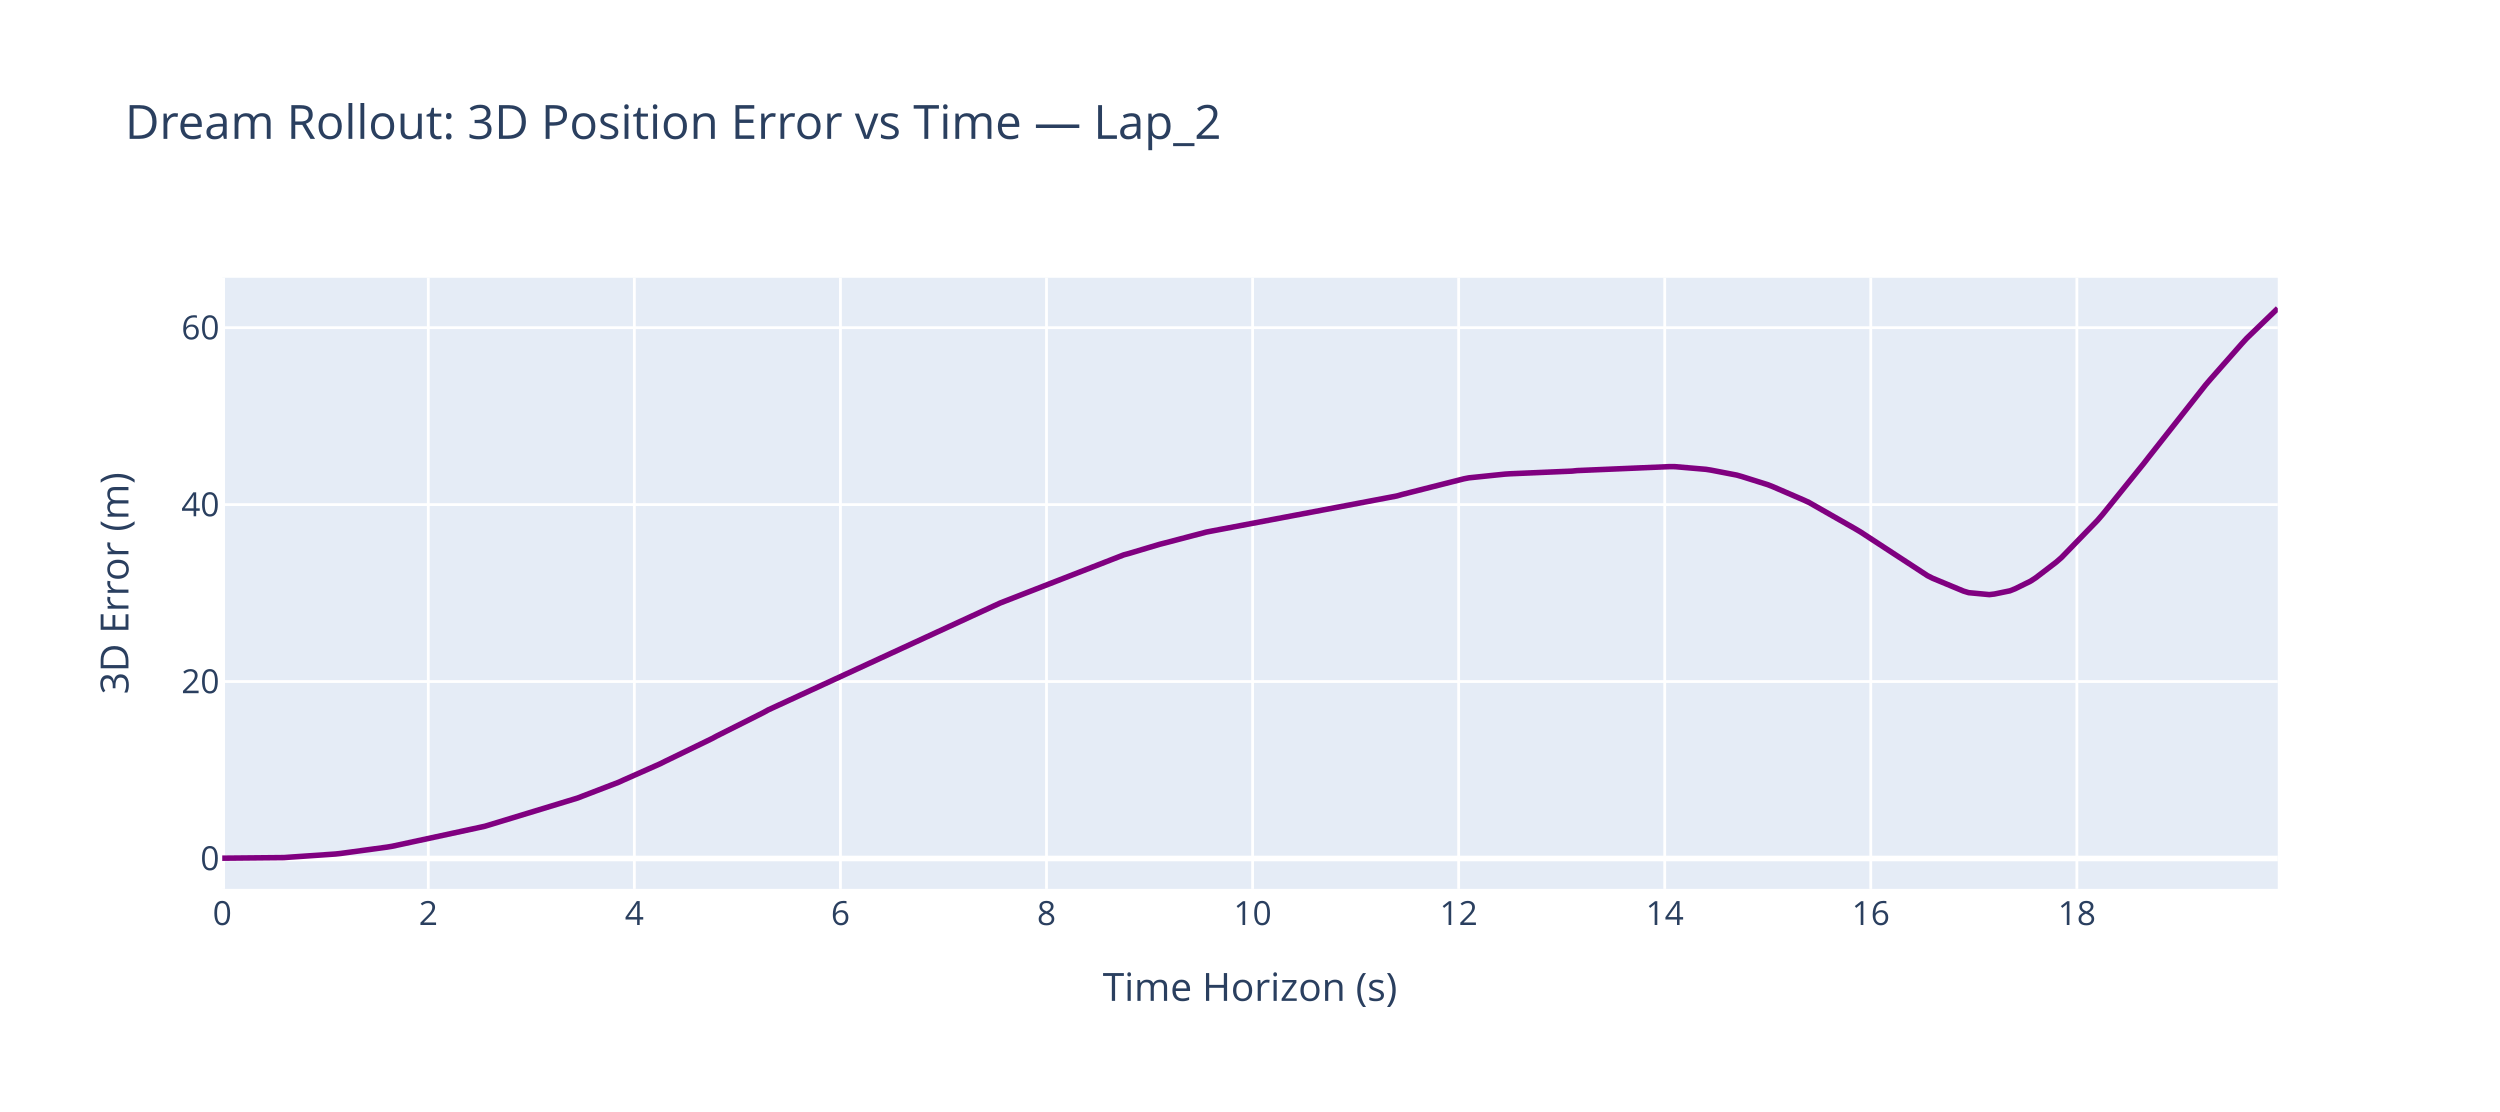
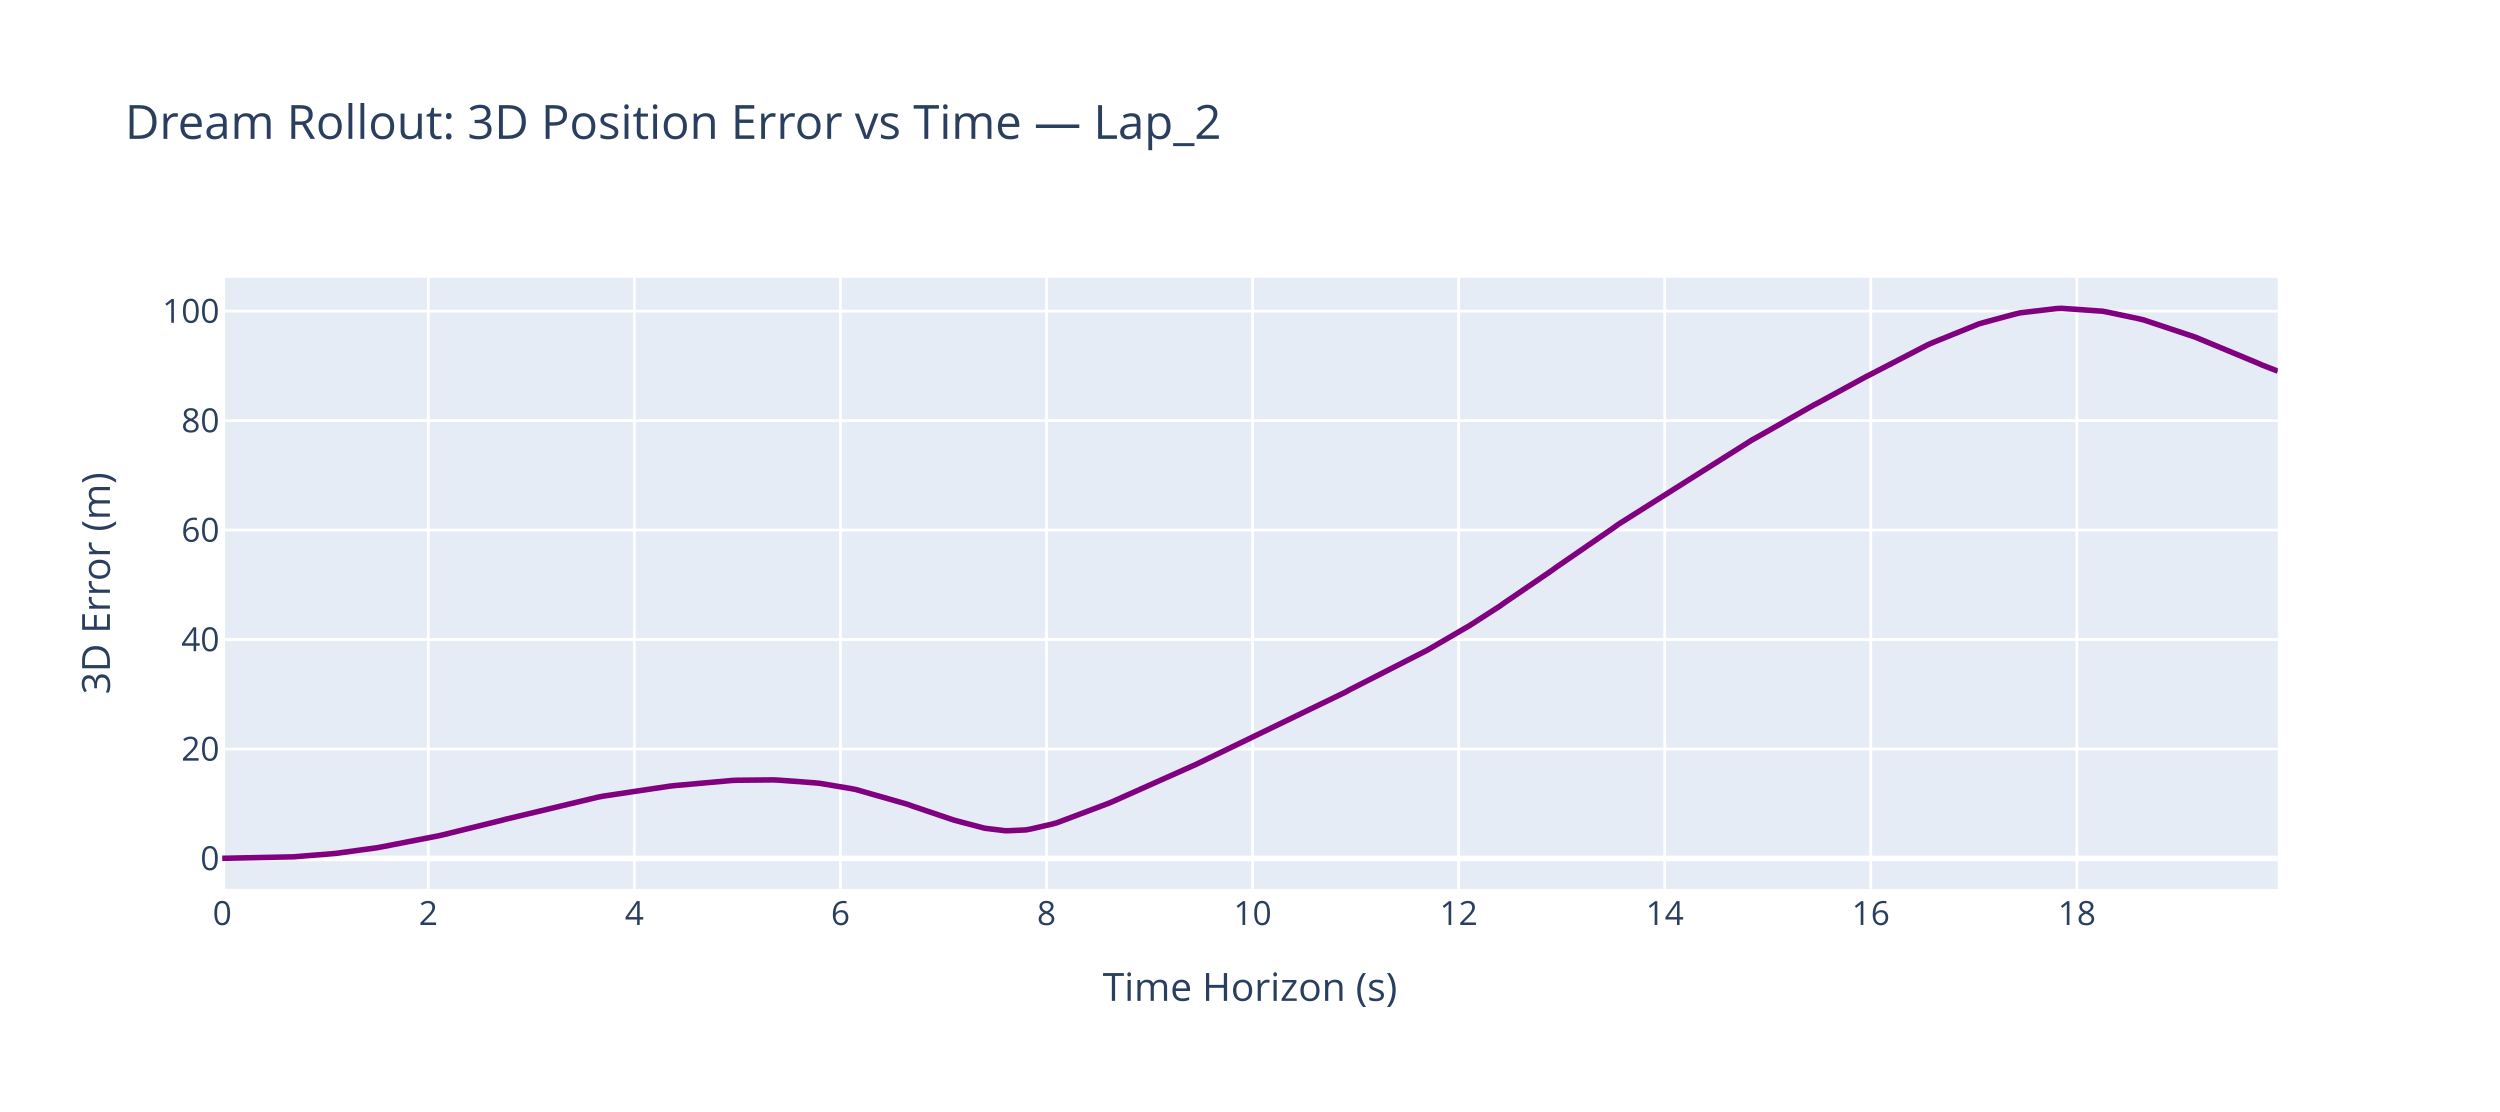
<svg xmlns="http://www.w3.org/2000/svg" class="main-svg" width="900" height="400" style="" viewBox="0 0 900 400">
  <rect x="0" y="0" width="900" height="400" style="fill: rgb(255, 255, 255); fill-opacity: 1;" />
-   <defs id="defs-c4b09b">
+   <defs id="defs-a9912f">
    <g class="clips">
-       <clipPath id="clipc4b09bxyplot" class="plotclip">
+       <clipPath id="clipa9912fxyplot" class="plotclip">
        <rect width="740" height="220" />
      </clipPath>
-       <clipPath class="axesclip" id="clipc4b09bx">
+       <clipPath class="axesclip" id="clipa9912fx">
        <rect x="80" y="0" width="740" height="400" />
      </clipPath>
-       <clipPath class="axesclip" id="clipc4b09by">
+       <clipPath class="axesclip" id="clipa9912fy">
        <rect x="0" y="100" width="900" height="220" />
      </clipPath>
-       <clipPath class="axesclip" id="clipc4b09bxy">
+       <clipPath class="axesclip" id="clipa9912fxy">
        <rect x="80" y="100" width="740" height="220" />
      </clipPath>
    </g>
    <g class="gradients" />
    <g class="patterns" />
  </defs>
  <g class="bglayer">
    <rect class="bg" x="80" y="100" width="740" height="220" style="fill: rgb(229, 236, 246); fill-opacity: 1; stroke-width: 0;" />
  </g>
  <g class="layer-below">
    <g class="imagelayer" />
    <g class="shapelayer" />
  </g>
  <g class="cartesianlayer">
    <g class="subplot xy">
      <g class="layer-subplot">
        <g class="shapelayer" />
        <g class="imagelayer" />
      </g>
      <g class="minor-gridlayer">
        <g class="x" />
        <g class="y" />
      </g>
      <g class="gridlayer">
        <g class="x">
          <path class="xgrid crisp" transform="translate(154.19,0)" d="M0,100v220" style="stroke: rgb(255, 255, 255); stroke-opacity: 1; stroke-width: 1px;" />
          <path class="xgrid crisp" transform="translate(228.37,0)" d="M0,100v220" style="stroke: rgb(255, 255, 255); stroke-opacity: 1; stroke-width: 1px;" />
          <path class="xgrid crisp" transform="translate(302.56,0)" d="M0,100v220" style="stroke: rgb(255, 255, 255); stroke-opacity: 1; stroke-width: 1px;" />
          <path class="xgrid crisp" transform="translate(376.74,0)" d="M0,100v220" style="stroke: rgb(255, 255, 255); stroke-opacity: 1; stroke-width: 1px;" />
          <path class="xgrid crisp" transform="translate(450.93,0)" d="M0,100v220" style="stroke: rgb(255, 255, 255); stroke-opacity: 1; stroke-width: 1px;" />
          <path class="xgrid crisp" transform="translate(525.11,0)" d="M0,100v220" style="stroke: rgb(255, 255, 255); stroke-opacity: 1; stroke-width: 1px;" />
          <path class="xgrid crisp" transform="translate(599.3,0)" d="M0,100v220" style="stroke: rgb(255, 255, 255); stroke-opacity: 1; stroke-width: 1px;" />
          <path class="xgrid crisp" transform="translate(673.48,0)" d="M0,100v220" style="stroke: rgb(255, 255, 255); stroke-opacity: 1; stroke-width: 1px;" />
          <path class="xgrid crisp" transform="translate(747.67,0)" d="M0,100v220" style="stroke: rgb(255, 255, 255); stroke-opacity: 1; stroke-width: 1px;" />
        </g>
        <g class="y">
-           <path class="ygrid crisp" transform="translate(0,245.35)" d="M80,0h740" style="stroke: rgb(255, 255, 255); stroke-opacity: 1; stroke-width: 1px;" />
-           <path class="ygrid crisp" transform="translate(0,181.65)" d="M80,0h740" style="stroke: rgb(255, 255, 255); stroke-opacity: 1; stroke-width: 1px;" />
-           <path class="ygrid crisp" transform="translate(0,117.96)" d="M80,0h740" style="stroke: rgb(255, 255, 255); stroke-opacity: 1; stroke-width: 1px;" />
+           <path class="ygrid crisp" transform="translate(0,269.64)" d="M80,0h740" style="stroke: rgb(255, 255, 255); stroke-opacity: 1; stroke-width: 1px;" />
+           <path class="ygrid crisp" transform="translate(0,230.23)" d="M80,0h740" style="stroke: rgb(255, 255, 255); stroke-opacity: 1; stroke-width: 1px;" />
+           <path class="ygrid crisp" transform="translate(0,190.82)" d="M80,0h740" style="stroke: rgb(255, 255, 255); stroke-opacity: 1; stroke-width: 1px;" />
+           <path class="ygrid crisp" transform="translate(0,151.41)" d="M80,0h740" style="stroke: rgb(255, 255, 255); stroke-opacity: 1; stroke-width: 1px;" />
+           <path class="ygrid crisp" transform="translate(0,112)" d="M80,0h740" style="stroke: rgb(255, 255, 255); stroke-opacity: 1; stroke-width: 1px;" />
        </g>
      </g>
      <g class="zerolinelayer">
        <path class="xzl zl crisp" transform="translate(80,0)" d="M0,100v220" style="stroke: rgb(255, 255, 255); stroke-opacity: 1; stroke-width: 2px;" />
-         <path class="yzl zl crisp" transform="translate(0,309.05)" d="M80,0h740" style="stroke: rgb(255, 255, 255); stroke-opacity: 1; stroke-width: 2px;" />
+         <path class="yzl zl crisp" transform="translate(0,309.04)" d="M80,0h740" style="stroke: rgb(255, 255, 255); stroke-opacity: 1; stroke-width: 2px;" />
      </g>
      <g class="layer-between">
        <g class="shapelayer" />
        <g class="imagelayer" />
      </g>
      <path class="xlines-below" />
      <path class="ylines-below" />
      <g class="overlines-below" />
      <g class="xaxislayer-below" />
      <g class="yaxislayer-below" />
      <g class="overaxes-below" />
      <g class="overplot">
-         <g class="xy" transform="translate(80,100)" clip-path="url(#clipc4b09bxyplot)">
+         <g class="xy" transform="translate(80,100)" clip-path="url(#clipa9912fxyplot)">
          <g class="scatterlayer mlayer">
-             <g class="trace scatter trace431be1" style="stroke-miterlimit: 2; opacity: 1;">
+             <g class="trace scatter tracee6bd4a" style="stroke-miterlimit: 2; opacity: 1;">
              <g class="fills" />
              <g class="errorbars" />
              <g class="lines">
-                 <path class="js-line" d="M0,208.95L22.26,208.73L24.11,208.59L40.8,207.44L42.66,207.24L59.35,204.96L61.2,204.65L92.73,197.85L94.59,197.44L127.97,187.28L129.82,186.56L142.81,181.57L144.66,180.72L157.64,174.97L159.5,174.04L176.19,165.95L178.05,164.95L194.74,156.57L196.59,155.55L280.05,117.09L281.9,116.37L324.56,99.75L326.42,99.25L337.54,95.93L339.4,95.46L354.24,91.56L356.09,91.2L422.86,78.55L424.71,78.02L446.97,72.38L448.82,72.02L461.8,70.68L463.66,70.56L485.91,69.6L487.77,69.41L521.15,67.98L523.01,68L534.14,68.96L535.99,69.25L545.26,71.04L547.12,71.57L556.39,74.48L558.25,75.21L569.37,80.02L571.23,80.88L587.92,90.39L589.77,91.49L613.88,107.23L615.74,108.17L626.87,112.8L628.72,113.36L636.14,114.06L637.99,113.85L643.56,112.7L645.41,111.97L650.98,109.23L652.83,108.03L660.25,102.36L662.11,100.74L675.09,87.34L676.94,85.2L691.78,66.82L693.63,64.43L714.04,38.54L715.89,36.38L727.02,23.76L728.87,21.74L740,11" style="vector-effect: none; fill: none; stroke: rgb(128, 0, 128); stroke-opacity: 1; stroke-width: 2px; opacity: 1;" />
+                 <path class="js-line" d="M0,208.99L25.96,208.44L27.82,208.28L40.8,207.24L42.66,206.98L55.64,205.2L57.49,204.86L77.89,200.89L79.75,200.46L100.15,195.43L102.01,194.93L135.39,186.95L137.24,186.6L161.35,182.98L163.21,182.78L183.61,180.96L185.46,180.89L198.45,180.76L200.3,180.85L213.28,181.82L215.14,182L226.27,183.87L228.12,184.23L246.67,189.53L248.52,190.21L263.36,195.22L265.21,195.72L274.49,198.16L276.34,198.39L281.9,199.07L283.76,199.03L289.32,198.77L291.18,198.42L298.6,196.71L300.45,196.21L319,189.22L320.85,188.44L350.53,175.19L352.38,174.3L404.31,149.19L406.17,148.16L433.98,133.98L435.84,132.88L446.97,126.41L448.82,125.35L459.95,118.19L461.8,116.86L478.5,105.48L480.35,104.14L500.75,90.1L502.61,88.74L550.83,58.32L552.68,57.31L573.08,45.75L574.94,44.79L591.63,35.67L593.48,34.74L613.88,24.18L615.74,23.35L632.43,16.59L634.29,16.06L645.41,13.06L647.27,12.62L660.25,11.09L662.11,11L676.94,12.04L678.8,12.39L689.92,14.74L691.78,15.19L710.33,21.38L712.18,22.15L732.58,30.63L734.44,31.45L740,33.6" style="vector-effect: none; fill: none; stroke: rgb(128, 0, 128); stroke-opacity: 1; stroke-width: 2px; opacity: 1;" />
              </g>
              <g class="points" />
              <g class="text" />
            </g>
          </g>
        </g>
      </g>
      <g class="zerolinelayer-above" />
      <path class="xlines-above crisp" d="M0,0" style="fill: none;" />
      <path class="ylines-above crisp" d="M0,0" style="fill: none;" />
      <g class="overlines-above" />
      <g class="xaxislayer-above">
        <g class="xtick">
          <text text-anchor="middle" x="0" y="333" transform="translate(80,0)" style="font-family: 'Open Sans', verdana, arial, sans-serif; font-size: 12px; fill: rgb(42, 63, 95); fill-opacity: 1; white-space: pre;">0</text>
        </g>
        <g class="xtick">
          <text text-anchor="middle" x="0" y="333" style="font-family: 'Open Sans', verdana, arial, sans-serif; font-size: 12px; fill: rgb(42, 63, 95); fill-opacity: 1; white-space: pre;" transform="translate(154.19,0)">2</text>
        </g>
        <g class="xtick">
          <text text-anchor="middle" x="0" y="333" style="font-family: 'Open Sans', verdana, arial, sans-serif; font-size: 12px; fill: rgb(42, 63, 95); fill-opacity: 1; white-space: pre;" transform="translate(228.37,0)">4</text>
        </g>
        <g class="xtick">
          <text text-anchor="middle" x="0" y="333" style="font-family: 'Open Sans', verdana, arial, sans-serif; font-size: 12px; fill: rgb(42, 63, 95); fill-opacity: 1; white-space: pre;" transform="translate(302.56,0)">6</text>
        </g>
        <g class="xtick">
          <text text-anchor="middle" x="0" y="333" style="font-family: 'Open Sans', verdana, arial, sans-serif; font-size: 12px; fill: rgb(42, 63, 95); fill-opacity: 1; white-space: pre;" transform="translate(376.74,0)">8</text>
        </g>
        <g class="xtick">
          <text text-anchor="middle" x="0" y="333" style="font-family: 'Open Sans', verdana, arial, sans-serif; font-size: 12px; fill: rgb(42, 63, 95); fill-opacity: 1; white-space: pre;" transform="translate(450.93,0)">10</text>
        </g>
        <g class="xtick">
          <text text-anchor="middle" x="0" y="333" style="font-family: 'Open Sans', verdana, arial, sans-serif; font-size: 12px; fill: rgb(42, 63, 95); fill-opacity: 1; white-space: pre;" transform="translate(525.11,0)">12</text>
        </g>
        <g class="xtick">
          <text text-anchor="middle" x="0" y="333" style="font-family: 'Open Sans', verdana, arial, sans-serif; font-size: 12px; fill: rgb(42, 63, 95); fill-opacity: 1; white-space: pre;" transform="translate(599.3,0)">14</text>
        </g>
        <g class="xtick">
          <text text-anchor="middle" x="0" y="333" style="font-family: 'Open Sans', verdana, arial, sans-serif; font-size: 12px; fill: rgb(42, 63, 95); fill-opacity: 1; white-space: pre;" transform="translate(673.48,0)">16</text>
        </g>
        <g class="xtick">
          <text text-anchor="middle" x="0" y="333" style="font-family: 'Open Sans', verdana, arial, sans-serif; font-size: 12px; fill: rgb(42, 63, 95); fill-opacity: 1; white-space: pre;" transform="translate(747.67,0)">18</text>
        </g>
      </g>
      <g class="yaxislayer-above">
        <g class="ytick">
-           <text text-anchor="end" x="79" y="4.2" transform="translate(0,309.05)" style="font-family: 'Open Sans', verdana, arial, sans-serif; font-size: 12px; fill: rgb(42, 63, 95); fill-opacity: 1; white-space: pre;">0</text>
+           <text text-anchor="end" x="79" y="4.2" transform="translate(0,309.04)" style="font-family: 'Open Sans', verdana, arial, sans-serif; font-size: 12px; fill: rgb(42, 63, 95); fill-opacity: 1; white-space: pre;">0</text>
        </g>
        <g class="ytick">
-           <text text-anchor="end" x="79" y="4.2" style="font-family: 'Open Sans', verdana, arial, sans-serif; font-size: 12px; fill: rgb(42, 63, 95); fill-opacity: 1; white-space: pre;" transform="translate(0,245.35)">20</text>
+           <text text-anchor="end" x="79" y="4.2" style="font-family: 'Open Sans', verdana, arial, sans-serif; font-size: 12px; fill: rgb(42, 63, 95); fill-opacity: 1; white-space: pre;" transform="translate(0,269.64)">20</text>
        </g>
        <g class="ytick">
-           <text text-anchor="end" x="79" y="4.2" style="font-family: 'Open Sans', verdana, arial, sans-serif; font-size: 12px; fill: rgb(42, 63, 95); fill-opacity: 1; white-space: pre;" transform="translate(0,181.65)">40</text>
+           <text text-anchor="end" x="79" y="4.2" style="font-family: 'Open Sans', verdana, arial, sans-serif; font-size: 12px; fill: rgb(42, 63, 95); fill-opacity: 1; white-space: pre;" transform="translate(0,230.23)">40</text>
        </g>
        <g class="ytick">
-           <text text-anchor="end" x="79" y="4.2" style="font-family: 'Open Sans', verdana, arial, sans-serif; font-size: 12px; fill: rgb(42, 63, 95); fill-opacity: 1; white-space: pre;" transform="translate(0,117.96)">60</text>
+           <text text-anchor="end" x="79" y="4.2" style="font-family: 'Open Sans', verdana, arial, sans-serif; font-size: 12px; fill: rgb(42, 63, 95); fill-opacity: 1; white-space: pre;" transform="translate(0,190.82)">60</text>
+         </g>
+         <g class="ytick">
+           <text text-anchor="end" x="79" y="4.2" style="font-family: 'Open Sans', verdana, arial, sans-serif; font-size: 12px; fill: rgb(42, 63, 95); fill-opacity: 1; white-space: pre;" transform="translate(0,151.41)">80</text>
+         </g>
+         <g class="ytick">
+           <text text-anchor="end" x="79" y="4.2" style="font-family: 'Open Sans', verdana, arial, sans-serif; font-size: 12px; fill: rgb(42, 63, 95); fill-opacity: 1; white-space: pre;" transform="translate(0,112)">100</text>
        </g>
      </g>
      <g class="overaxes-above" />
    </g>
  </g>
  <g class="polarlayer" />
  <g class="smithlayer" />
  <g class="ternarylayer" />
  <g class="geolayer" />
  <g class="funnelarealayer" />
  <g class="pielayer" />
  <g class="iciclelayer" />
  <g class="treemaplayer" />
  <g class="sunburstlayer" />
  <g class="glimages" />
-   <defs id="topdefs-c4b09b">
+   <defs id="topdefs-a9912f">
    <g class="clips" />
  </defs>
  <g class="layer-above">
    <g class="imagelayer" />
    <g class="shapelayer" />
  </g>
  <g class="infolayer">
    <g class="g-gtitle">
      <text class="gtitle" x="45" y="50" text-anchor="start" dy="0em" style="opacity: 1; font-family: 'Open Sans', verdana, arial, sans-serif; font-size: 17px; fill: rgb(42, 63, 95); fill-opacity: 1; white-space: pre;">Dream Rollout: 3D Position Error vs Time — Lap_2</text>
    </g>
    <g class="g-xtitle">
      <text class="xtitle" x="450" y="360.3" text-anchor="middle" style="opacity: 1; font-family: 'Open Sans', verdana, arial, sans-serif; font-size: 14px; fill: rgb(42, 63, 95); fill-opacity: 1; white-space: pre;">Time Horizon (s)</text>
    </g>
    <g class="g-ytitle">
-       <text class="ytitle" transform="rotate(-90,46.24063,210)" x="46.241" y="210" text-anchor="middle" style="opacity: 1; font-family: 'Open Sans', verdana, arial, sans-serif; font-size: 14px; fill: rgb(42, 63, 95); fill-opacity: 1; white-space: pre;">3D Error (m)</text>
+       <text class="ytitle" transform="rotate(-90,39.56875,210)" x="39.569" y="210" text-anchor="middle" style="opacity: 1; font-family: 'Open Sans', verdana, arial, sans-serif; font-size: 14px; fill: rgb(42, 63, 95); fill-opacity: 1; white-space: pre;">3D Error (m)</text>
    </g>
  </g>
</svg>
